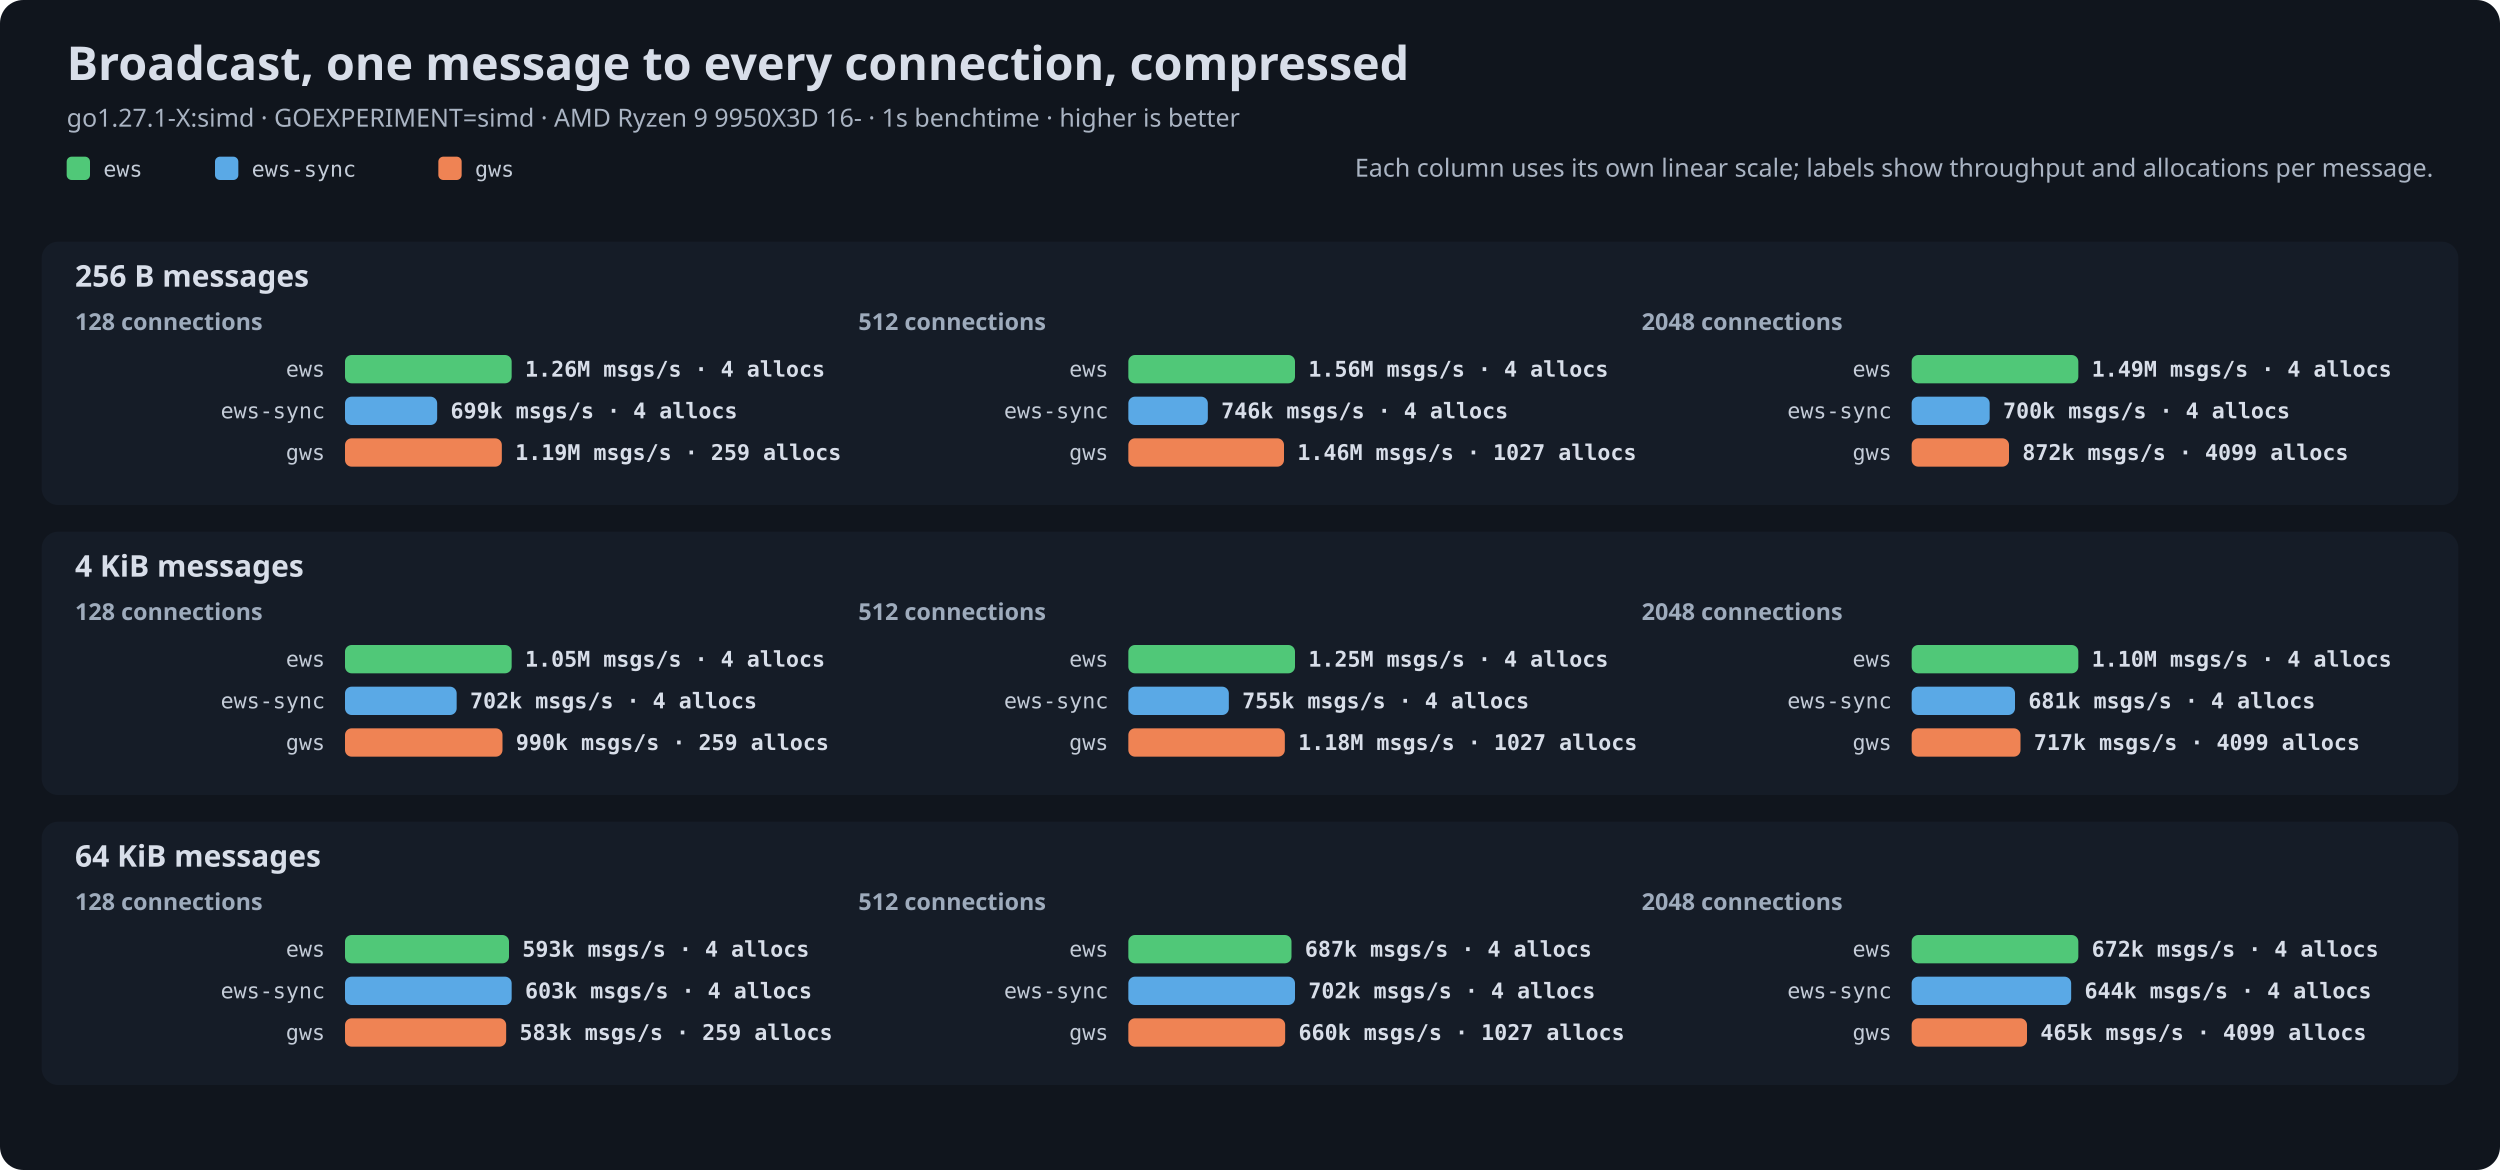
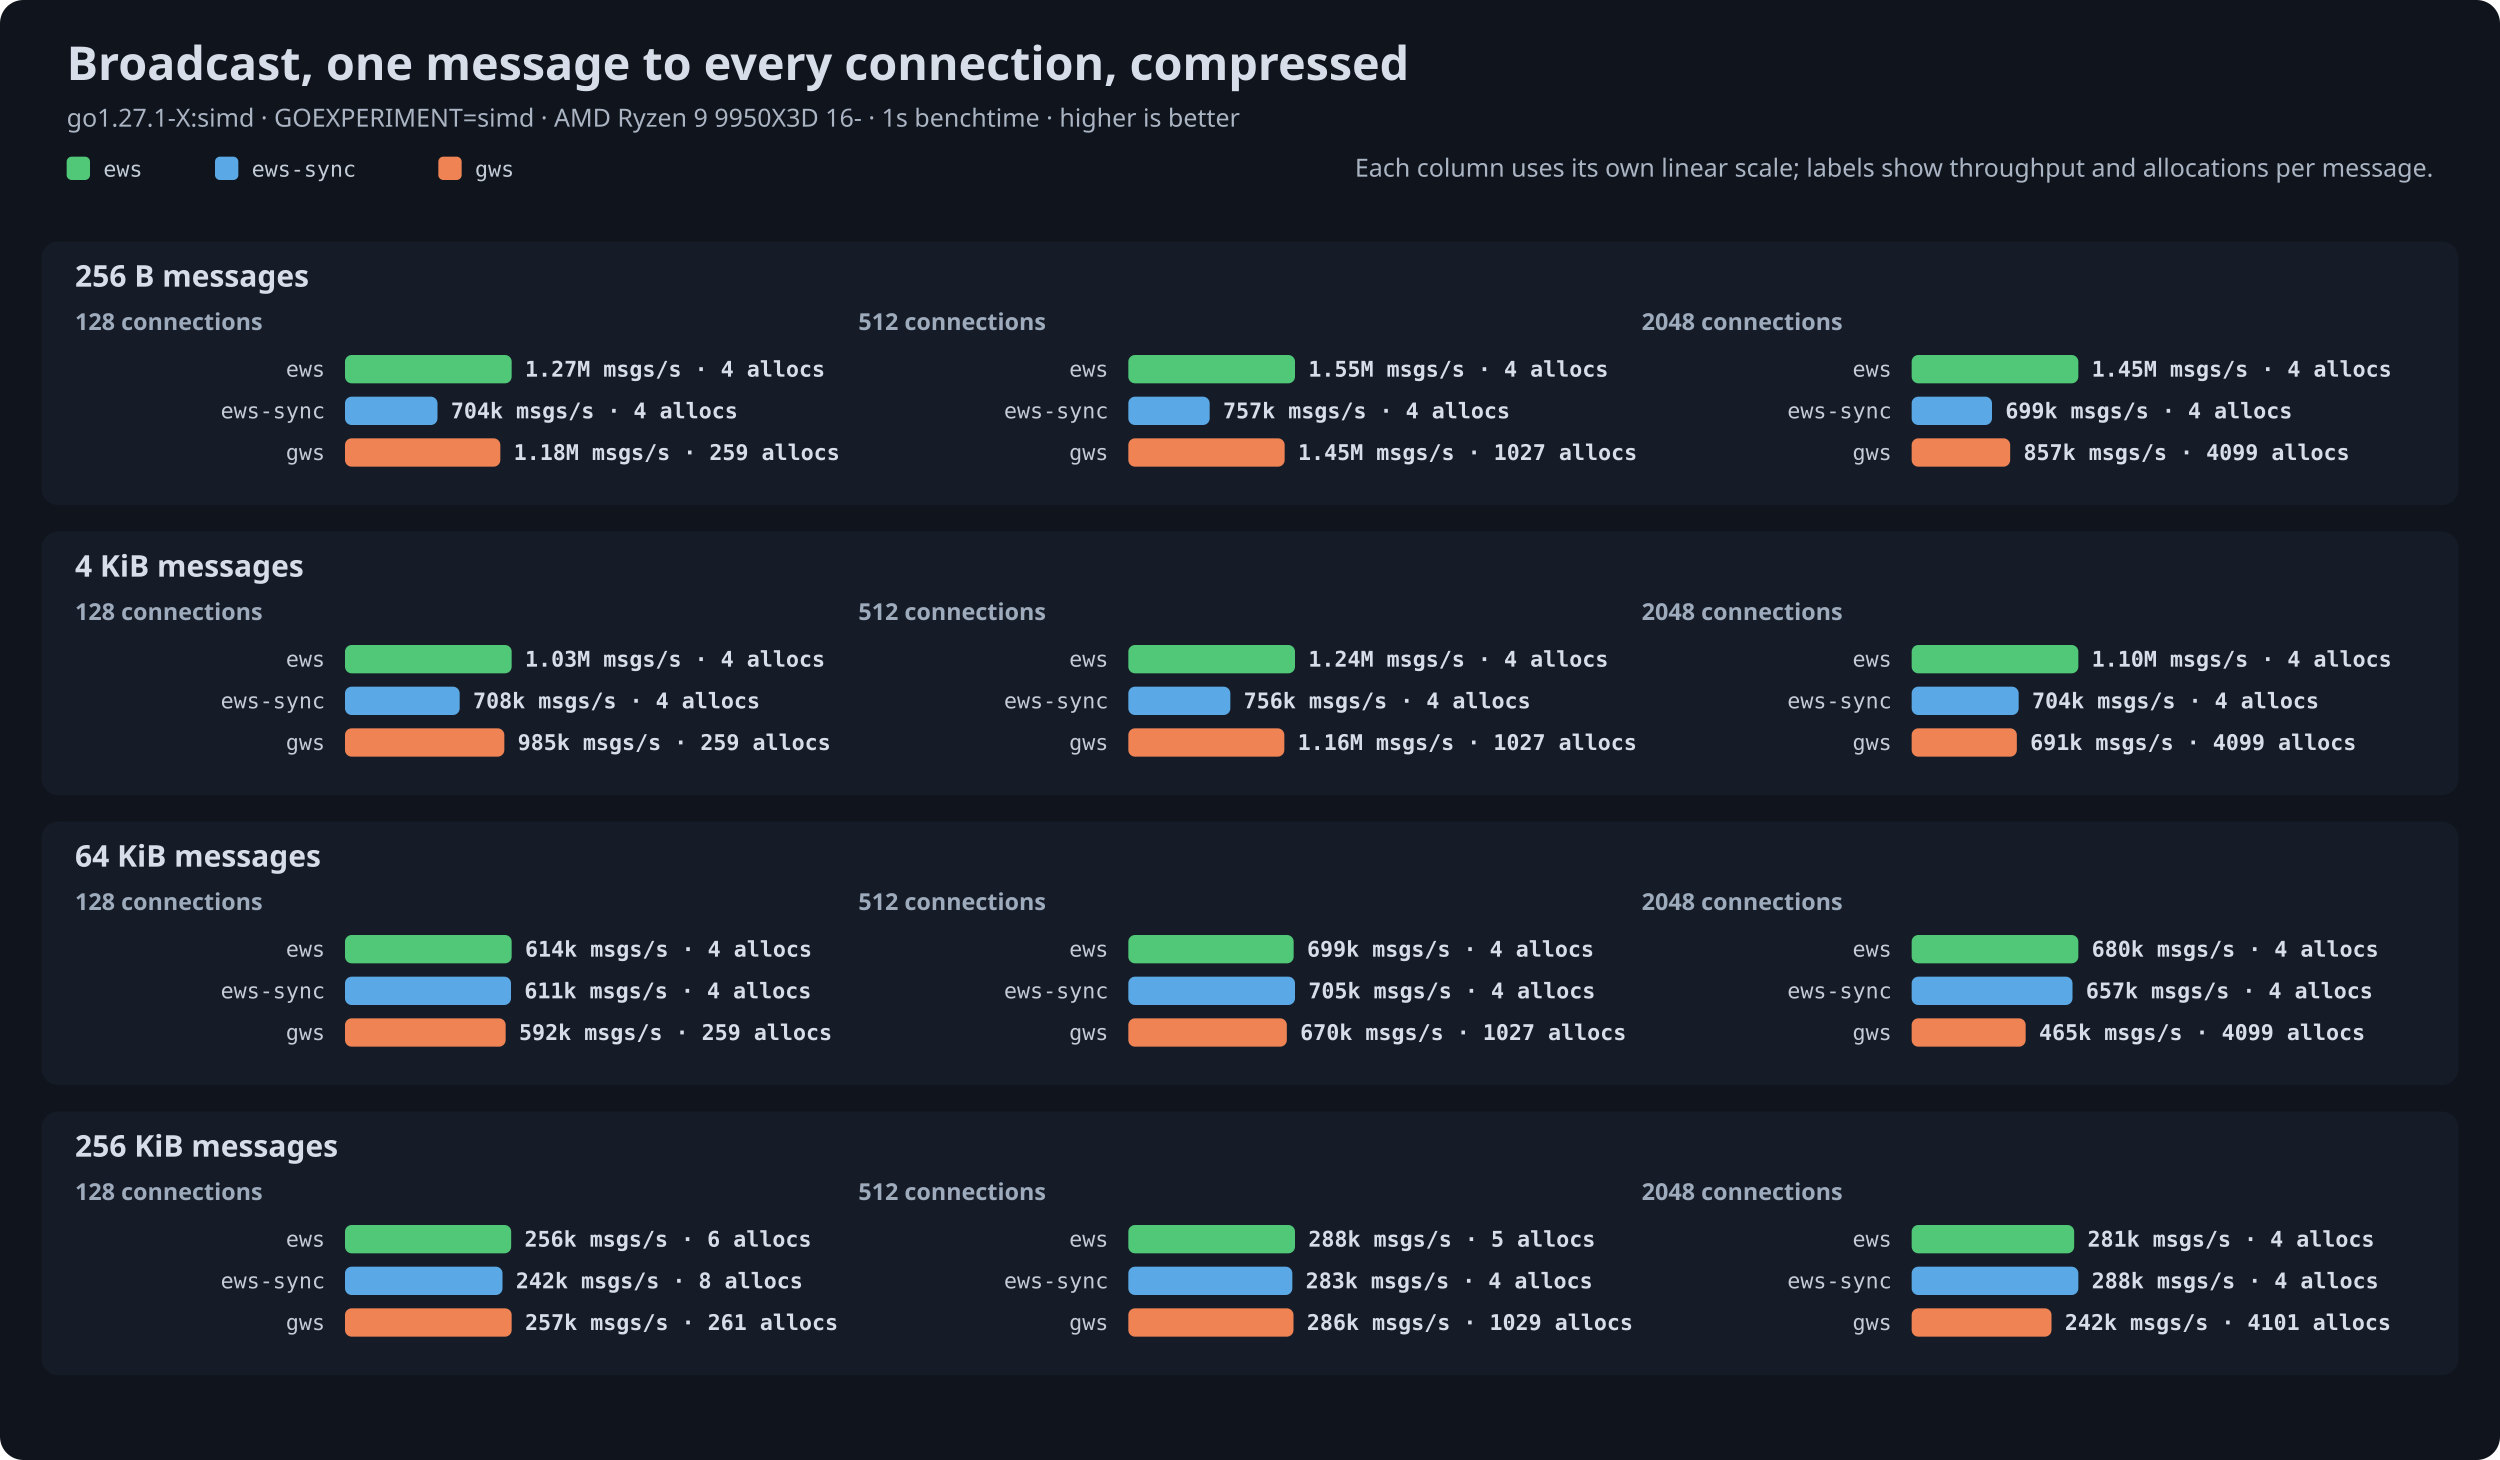
- <svg xmlns="http://www.w3.org/2000/svg" width="1500" height="702" viewBox="0 0 1500 702" role="img" aria-labelledby="title desc">
+ <svg xmlns="http://www.w3.org/2000/svg" width="1500" height="876" viewBox="0 0 1500 876" role="img" aria-labelledby="title desc">
  <style>text{font-family:ui-monospace,SFMono-Regular,Menlo,Consolas,monospace;fill:#d8dee9}.title{font-family:ui-sans-serif,system-ui,sans-serif;font-size:28px;font-weight:700}.subtitle{font-family:ui-sans-serif,system-ui,sans-serif;font-size:15px;fill:#aab4c3}.group{font-family:ui-sans-serif,system-ui,sans-serif;font-size:18px;font-weight:650}.contract{font-family:ui-sans-serif,system-ui,sans-serif;font-size:14px;font-weight:650;fill:#9eabbc}.series{font-size:13px;fill:#c4ccd8}.value{font-size:13px;font-weight:650}.panel{fill:#151c27}</style>
-   <rect width="1500" height="702" rx="14" fill="#10151d" />
+   <rect width="1500" height="876" rx="14" fill="#10151d" />
  <text class="title" x="40" y="48">Broadcast, one message to every connection, compressed</text>
  <text class="subtitle" x="40" y="76">go1.27.1-X:simd · GOEXPERIMENT=simd · AMD Ryzen 9 9950X3D 16- · 1s benchtime · higher is better</text>
  <rect x="40" y="94" width="14" height="14" rx="3" fill="#50c878" />
  <text class="series" x="62" y="106">ews</text>
  <rect x="129" y="94" width="14" height="14" rx="3" fill="#5aa9e6" />
  <text class="series" x="151" y="106">ews-sync</text>
  <rect x="263" y="94" width="14" height="14" rx="3" fill="#ef8354" />
  <text class="series" x="285" y="106">gws</text>
  <text class="subtitle" x="1460" y="106" text-anchor="end">Each column uses its own linear scale; labels show throughput and allocations per message.</text>
  <g transform="translate(0,145)">
    <rect class="panel" x="25" y="0" width="1450" height="158" rx="10" />
    <text class="group" x="45" y="27">256 B messages</text>
    <text class="contract" x="45" y="53">128 connections</text>
    <text class="series" x="195" y="81" text-anchor="end">ews</text>
    <rect x="207" y="68" width="100.0" height="17" rx="4" fill="#50c878" />
-     <text class="value" x="315.0" y="81">1.26M msgs/s · 4 allocs</text>
+     <text class="value" x="315.0" y="81">1.27M msgs/s · 4 allocs</text>
    <text class="series" x="195" y="106" text-anchor="end">ews-sync</text>
-     <rect x="207" y="93" width="55.3" height="17" rx="4" fill="#5aa9e6" />
-     <text class="value" x="270.3" y="106">699k msgs/s · 4 allocs</text>
+     <rect x="207" y="93" width="55.5" height="17" rx="4" fill="#5aa9e6" />
+     <text class="value" x="270.5" y="106">704k msgs/s · 4 allocs</text>
    <text class="series" x="195" y="131" text-anchor="end">gws</text>
-     <rect x="207" y="118" width="94.1" height="17" rx="4" fill="#ef8354" />
-     <text class="value" x="309.1" y="131">1.19M msgs/s · 259 allocs</text>
+     <rect x="207" y="118" width="93.2" height="17" rx="4" fill="#ef8354" />
+     <text class="value" x="308.2" y="131">1.18M msgs/s · 259 allocs</text>
    <text class="contract" x="515" y="53">512 connections</text>
    <text class="series" x="665" y="81" text-anchor="end">ews</text>
    <rect x="677" y="68" width="100.0" height="17" rx="4" fill="#50c878" />
-     <text class="value" x="785.0" y="81">1.56M msgs/s · 4 allocs</text>
+     <text class="value" x="785.0" y="81">1.55M msgs/s · 4 allocs</text>
    <text class="series" x="665" y="106" text-anchor="end">ews-sync</text>
-     <rect x="677" y="93" width="47.7" height="17" rx="4" fill="#5aa9e6" />
-     <text class="value" x="732.7" y="106">746k msgs/s · 4 allocs</text>
+     <rect x="677" y="93" width="48.8" height="17" rx="4" fill="#5aa9e6" />
+     <text class="value" x="733.8" y="106">757k msgs/s · 4 allocs</text>
    <text class="series" x="665" y="131" text-anchor="end">gws</text>
-     <rect x="677" y="118" width="93.4" height="17" rx="4" fill="#ef8354" />
-     <text class="value" x="778.4" y="131">1.46M msgs/s · 1027 allocs</text>
+     <rect x="677" y="118" width="93.8" height="17" rx="4" fill="#ef8354" />
+     <text class="value" x="778.8" y="131">1.45M msgs/s · 1027 allocs</text>
    <text class="contract" x="985" y="53">2048 connections</text>
    <text class="series" x="1135" y="81" text-anchor="end">ews</text>
    <rect x="1147" y="68" width="100.0" height="17" rx="4" fill="#50c878" />
-     <text class="value" x="1255.0" y="81">1.49M msgs/s · 4 allocs</text>
+     <text class="value" x="1255.0" y="81">1.45M msgs/s · 4 allocs</text>
    <text class="series" x="1135" y="106" text-anchor="end">ews-sync</text>
-     <rect x="1147" y="93" width="46.8" height="17" rx="4" fill="#5aa9e6" />
-     <text class="value" x="1201.8" y="106">700k msgs/s · 4 allocs</text>
+     <rect x="1147" y="93" width="48.2" height="17" rx="4" fill="#5aa9e6" />
+     <text class="value" x="1203.2" y="106">699k msgs/s · 4 allocs</text>
    <text class="series" x="1135" y="131" text-anchor="end">gws</text>
-     <rect x="1147" y="118" width="58.4" height="17" rx="4" fill="#ef8354" />
-     <text class="value" x="1213.4" y="131">872k msgs/s · 4099 allocs</text>
+     <rect x="1147" y="118" width="59.1" height="17" rx="4" fill="#ef8354" />
+     <text class="value" x="1214.1" y="131">857k msgs/s · 4099 allocs</text>
  </g>
  <g transform="translate(0,319)">
    <rect class="panel" x="25" y="0" width="1450" height="158" rx="10" />
    <text class="group" x="45" y="27">4 KiB messages</text>
    <text class="contract" x="45" y="53">128 connections</text>
    <text class="series" x="195" y="81" text-anchor="end">ews</text>
    <rect x="207" y="68" width="100.0" height="17" rx="4" fill="#50c878" />
-     <text class="value" x="315.0" y="81">1.05M msgs/s · 4 allocs</text>
+     <text class="value" x="315.0" y="81">1.03M msgs/s · 4 allocs</text>
    <text class="series" x="195" y="106" text-anchor="end">ews-sync</text>
-     <rect x="207" y="93" width="67.0" height="17" rx="4" fill="#5aa9e6" />
-     <text class="value" x="282.0" y="106">702k msgs/s · 4 allocs</text>
+     <rect x="207" y="93" width="68.8" height="17" rx="4" fill="#5aa9e6" />
+     <text class="value" x="283.8" y="106">708k msgs/s · 4 allocs</text>
    <text class="series" x="195" y="131" text-anchor="end">gws</text>
-     <rect x="207" y="118" width="94.5" height="17" rx="4" fill="#ef8354" />
-     <text class="value" x="309.5" y="131">990k msgs/s · 259 allocs</text>
+     <rect x="207" y="118" width="95.6" height="17" rx="4" fill="#ef8354" />
+     <text class="value" x="310.6" y="131">985k msgs/s · 259 allocs</text>
    <text class="contract" x="515" y="53">512 connections</text>
    <text class="series" x="665" y="81" text-anchor="end">ews</text>
    <rect x="677" y="68" width="100.0" height="17" rx="4" fill="#50c878" />
-     <text class="value" x="785.0" y="81">1.25M msgs/s · 4 allocs</text>
+     <text class="value" x="785.0" y="81">1.24M msgs/s · 4 allocs</text>
    <text class="series" x="665" y="106" text-anchor="end">ews-sync</text>
-     <rect x="677" y="93" width="60.3" height="17" rx="4" fill="#5aa9e6" />
-     <text class="value" x="745.3" y="106">755k msgs/s · 4 allocs</text>
+     <rect x="677" y="93" width="61.2" height="17" rx="4" fill="#5aa9e6" />
+     <text class="value" x="746.2" y="106">756k msgs/s · 4 allocs</text>
    <text class="series" x="665" y="131" text-anchor="end">gws</text>
-     <rect x="677" y="118" width="93.9" height="17" rx="4" fill="#ef8354" />
-     <text class="value" x="778.9" y="131">1.18M msgs/s · 1027 allocs</text>
+     <rect x="677" y="118" width="93.6" height="17" rx="4" fill="#ef8354" />
+     <text class="value" x="778.6" y="131">1.16M msgs/s · 1027 allocs</text>
    <text class="contract" x="985" y="53">2048 connections</text>
    <text class="series" x="1135" y="81" text-anchor="end">ews</text>
    <rect x="1147" y="68" width="100.0" height="17" rx="4" fill="#50c878" />
    <text class="value" x="1255.0" y="81">1.10M msgs/s · 4 allocs</text>
    <text class="series" x="1135" y="106" text-anchor="end">ews-sync</text>
-     <rect x="1147" y="93" width="62.0" height="17" rx="4" fill="#5aa9e6" />
-     <text class="value" x="1217.0" y="106">681k msgs/s · 4 allocs</text>
+     <rect x="1147" y="93" width="64.2" height="17" rx="4" fill="#5aa9e6" />
+     <text class="value" x="1219.2" y="106">704k msgs/s · 4 allocs</text>
    <text class="series" x="1135" y="131" text-anchor="end">gws</text>
-     <rect x="1147" y="118" width="65.3" height="17" rx="4" fill="#ef8354" />
-     <text class="value" x="1220.3" y="131">717k msgs/s · 4099 allocs</text>
+     <rect x="1147" y="118" width="63.1" height="17" rx="4" fill="#ef8354" />
+     <text class="value" x="1218.1" y="131">691k msgs/s · 4099 allocs</text>
  </g>
  <g transform="translate(0,493)">
    <rect class="panel" x="25" y="0" width="1450" height="158" rx="10" />
    <text class="group" x="45" y="27">64 KiB messages</text>
    <text class="contract" x="45" y="53">128 connections</text>
    <text class="series" x="195" y="81" text-anchor="end">ews</text>
-     <rect x="207" y="68" width="98.4" height="17" rx="4" fill="#50c878" />
-     <text class="value" x="313.4" y="81">593k msgs/s · 4 allocs</text>
+     <rect x="207" y="68" width="100.0" height="17" rx="4" fill="#50c878" />
+     <text class="value" x="315.0" y="81">614k msgs/s · 4 allocs</text>
    <text class="series" x="195" y="106" text-anchor="end">ews-sync</text>
-     <rect x="207" y="93" width="100.0" height="17" rx="4" fill="#5aa9e6" />
-     <text class="value" x="315.0" y="106">603k msgs/s · 4 allocs</text>
+     <rect x="207" y="93" width="99.6" height="17" rx="4" fill="#5aa9e6" />
+     <text class="value" x="314.6" y="106">611k msgs/s · 4 allocs</text>
    <text class="series" x="195" y="131" text-anchor="end">gws</text>
-     <rect x="207" y="118" width="96.7" height="17" rx="4" fill="#ef8354" />
-     <text class="value" x="311.7" y="131">583k msgs/s · 259 allocs</text>
+     <rect x="207" y="118" width="96.4" height="17" rx="4" fill="#ef8354" />
+     <text class="value" x="311.4" y="131">592k msgs/s · 259 allocs</text>
    <text class="contract" x="515" y="53">512 connections</text>
    <text class="series" x="665" y="81" text-anchor="end">ews</text>
-     <rect x="677" y="68" width="97.9" height="17" rx="4" fill="#50c878" />
-     <text class="value" x="782.9" y="81">687k msgs/s · 4 allocs</text>
+     <rect x="677" y="68" width="99.2" height="17" rx="4" fill="#50c878" />
+     <text class="value" x="784.2" y="81">699k msgs/s · 4 allocs</text>
    <text class="series" x="665" y="106" text-anchor="end">ews-sync</text>
    <rect x="677" y="93" width="100.0" height="17" rx="4" fill="#5aa9e6" />
-     <text class="value" x="785.0" y="106">702k msgs/s · 4 allocs</text>
+     <text class="value" x="785.0" y="106">705k msgs/s · 4 allocs</text>
    <text class="series" x="665" y="131" text-anchor="end">gws</text>
-     <rect x="677" y="118" width="94.1" height="17" rx="4" fill="#ef8354" />
-     <text class="value" x="779.1" y="131">660k msgs/s · 1027 allocs</text>
+     <rect x="677" y="118" width="95.1" height="17" rx="4" fill="#ef8354" />
+     <text class="value" x="780.1" y="131">670k msgs/s · 1027 allocs</text>
    <text class="contract" x="985" y="53">2048 connections</text>
    <text class="series" x="1135" y="81" text-anchor="end">ews</text>
    <rect x="1147" y="68" width="100.0" height="17" rx="4" fill="#50c878" />
-     <text class="value" x="1255.0" y="81">672k msgs/s · 4 allocs</text>
+     <text class="value" x="1255.0" y="81">680k msgs/s · 4 allocs</text>
    <text class="series" x="1135" y="106" text-anchor="end">ews-sync</text>
-     <rect x="1147" y="93" width="95.7" height="17" rx="4" fill="#5aa9e6" />
-     <text class="value" x="1250.7" y="106">644k msgs/s · 4 allocs</text>
+     <rect x="1147" y="93" width="96.5" height="17" rx="4" fill="#5aa9e6" />
+     <text class="value" x="1251.5" y="106">657k msgs/s · 4 allocs</text>
    <text class="series" x="1135" y="131" text-anchor="end">gws</text>
-     <rect x="1147" y="118" width="69.2" height="17" rx="4" fill="#ef8354" />
-     <text class="value" x="1224.2" y="131">465k msgs/s · 4099 allocs</text>
+     <rect x="1147" y="118" width="68.4" height="17" rx="4" fill="#ef8354" />
+     <text class="value" x="1223.4" y="131">465k msgs/s · 4099 allocs</text>
+   </g>
+   <g transform="translate(0,667)">
+     <rect class="panel" x="25" y="0" width="1450" height="158" rx="10" />
+     <text class="group" x="45" y="27">256 KiB messages</text>
+     <text class="contract" x="45" y="53">128 connections</text>
+     <text class="series" x="195" y="81" text-anchor="end">ews</text>
+     <rect x="207" y="68" width="99.7" height="17" rx="4" fill="#50c878" />
+     <text class="value" x="314.7" y="81">256k msgs/s · 6 allocs</text>
+     <text class="series" x="195" y="106" text-anchor="end">ews-sync</text>
+     <rect x="207" y="93" width="94.5" height="17" rx="4" fill="#5aa9e6" />
+     <text class="value" x="309.5" y="106">242k msgs/s · 8 allocs</text>
+     <text class="series" x="195" y="131" text-anchor="end">gws</text>
+     <rect x="207" y="118" width="100.0" height="17" rx="4" fill="#ef8354" />
+     <text class="value" x="315.0" y="131">257k msgs/s · 261 allocs</text>
+     <text class="contract" x="515" y="53">512 connections</text>
+     <text class="series" x="665" y="81" text-anchor="end">ews</text>
+     <rect x="677" y="68" width="100.0" height="17" rx="4" fill="#50c878" />
+     <text class="value" x="785.0" y="81">288k msgs/s · 5 allocs</text>
+     <text class="series" x="665" y="106" text-anchor="end">ews-sync</text>
+     <rect x="677" y="93" width="98.4" height="17" rx="4" fill="#5aa9e6" />
+     <text class="value" x="783.4" y="106">283k msgs/s · 4 allocs</text>
+     <text class="series" x="665" y="131" text-anchor="end">gws</text>
+     <rect x="677" y="118" width="99.1" height="17" rx="4" fill="#ef8354" />
+     <text class="value" x="784.1" y="131">286k msgs/s · 1029 allocs</text>
+     <text class="contract" x="985" y="53">2048 connections</text>
+     <text class="series" x="1135" y="81" text-anchor="end">ews</text>
+     <rect x="1147" y="68" width="97.5" height="17" rx="4" fill="#50c878" />
+     <text class="value" x="1252.5" y="81">281k msgs/s · 4 allocs</text>
+     <text class="series" x="1135" y="106" text-anchor="end">ews-sync</text>
+     <rect x="1147" y="93" width="100.0" height="17" rx="4" fill="#5aa9e6" />
+     <text class="value" x="1255.0" y="106">288k msgs/s · 4 allocs</text>
+     <text class="series" x="1135" y="131" text-anchor="end">gws</text>
+     <rect x="1147" y="118" width="83.9" height="17" rx="4" fill="#ef8354" />
+     <text class="value" x="1238.9" y="131">242k msgs/s · 4101 allocs</text>
  </g>
</svg>
